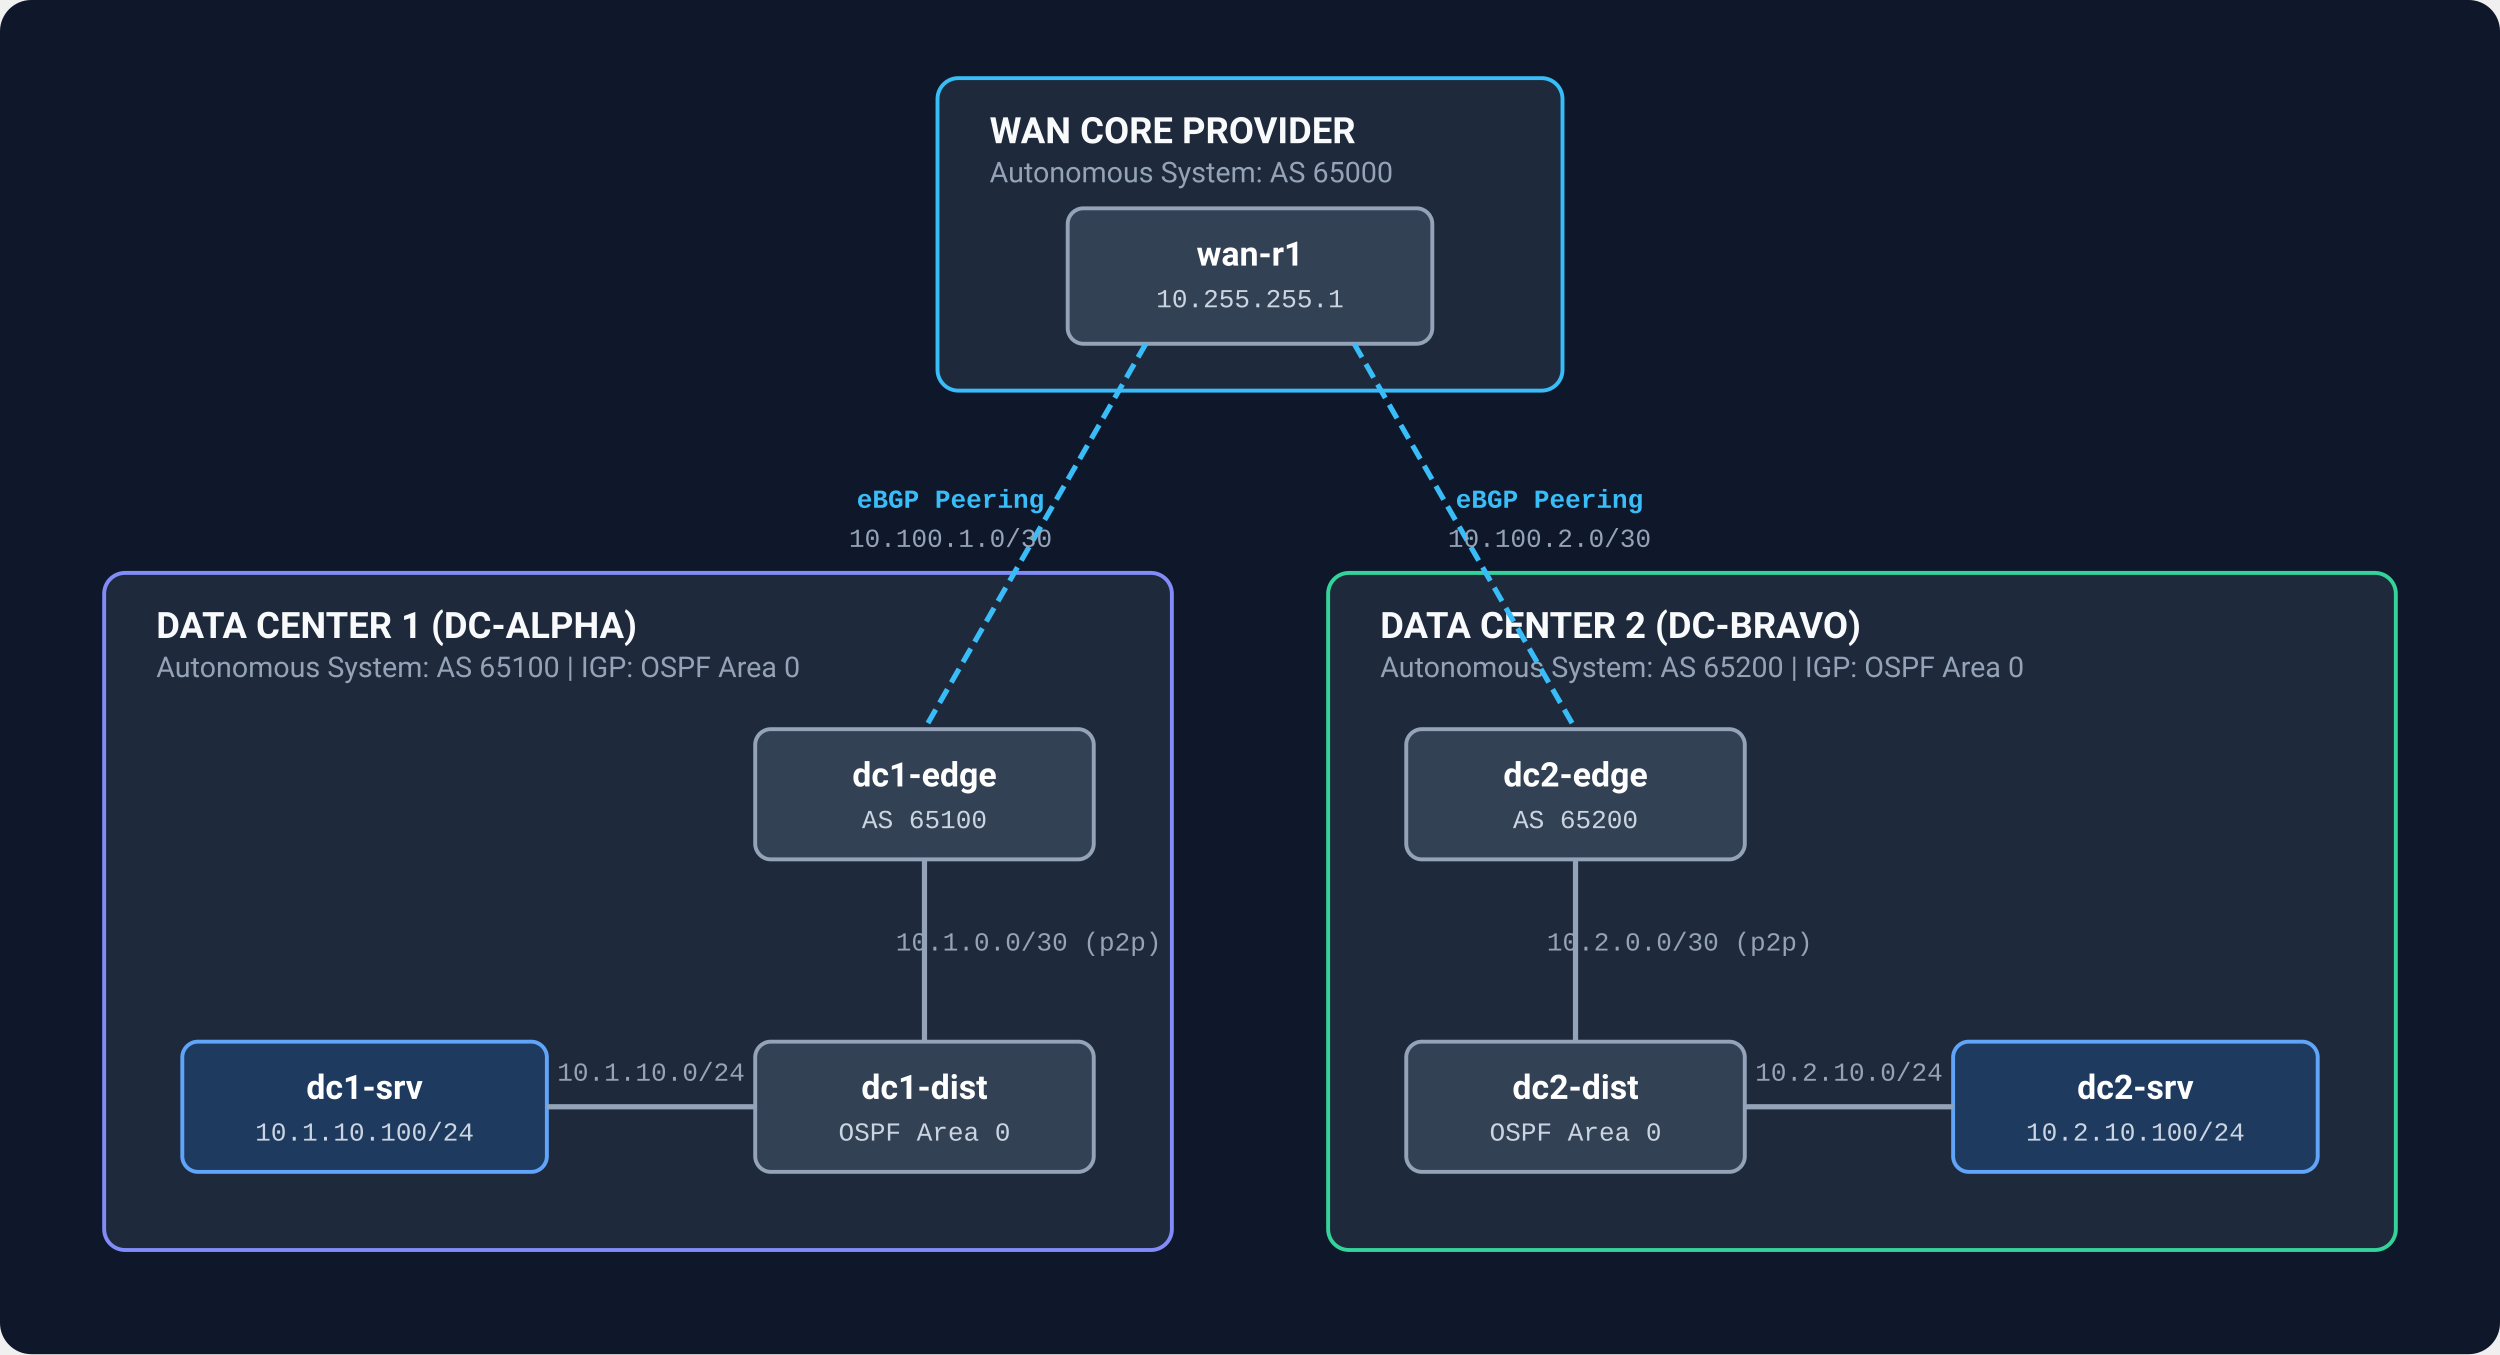
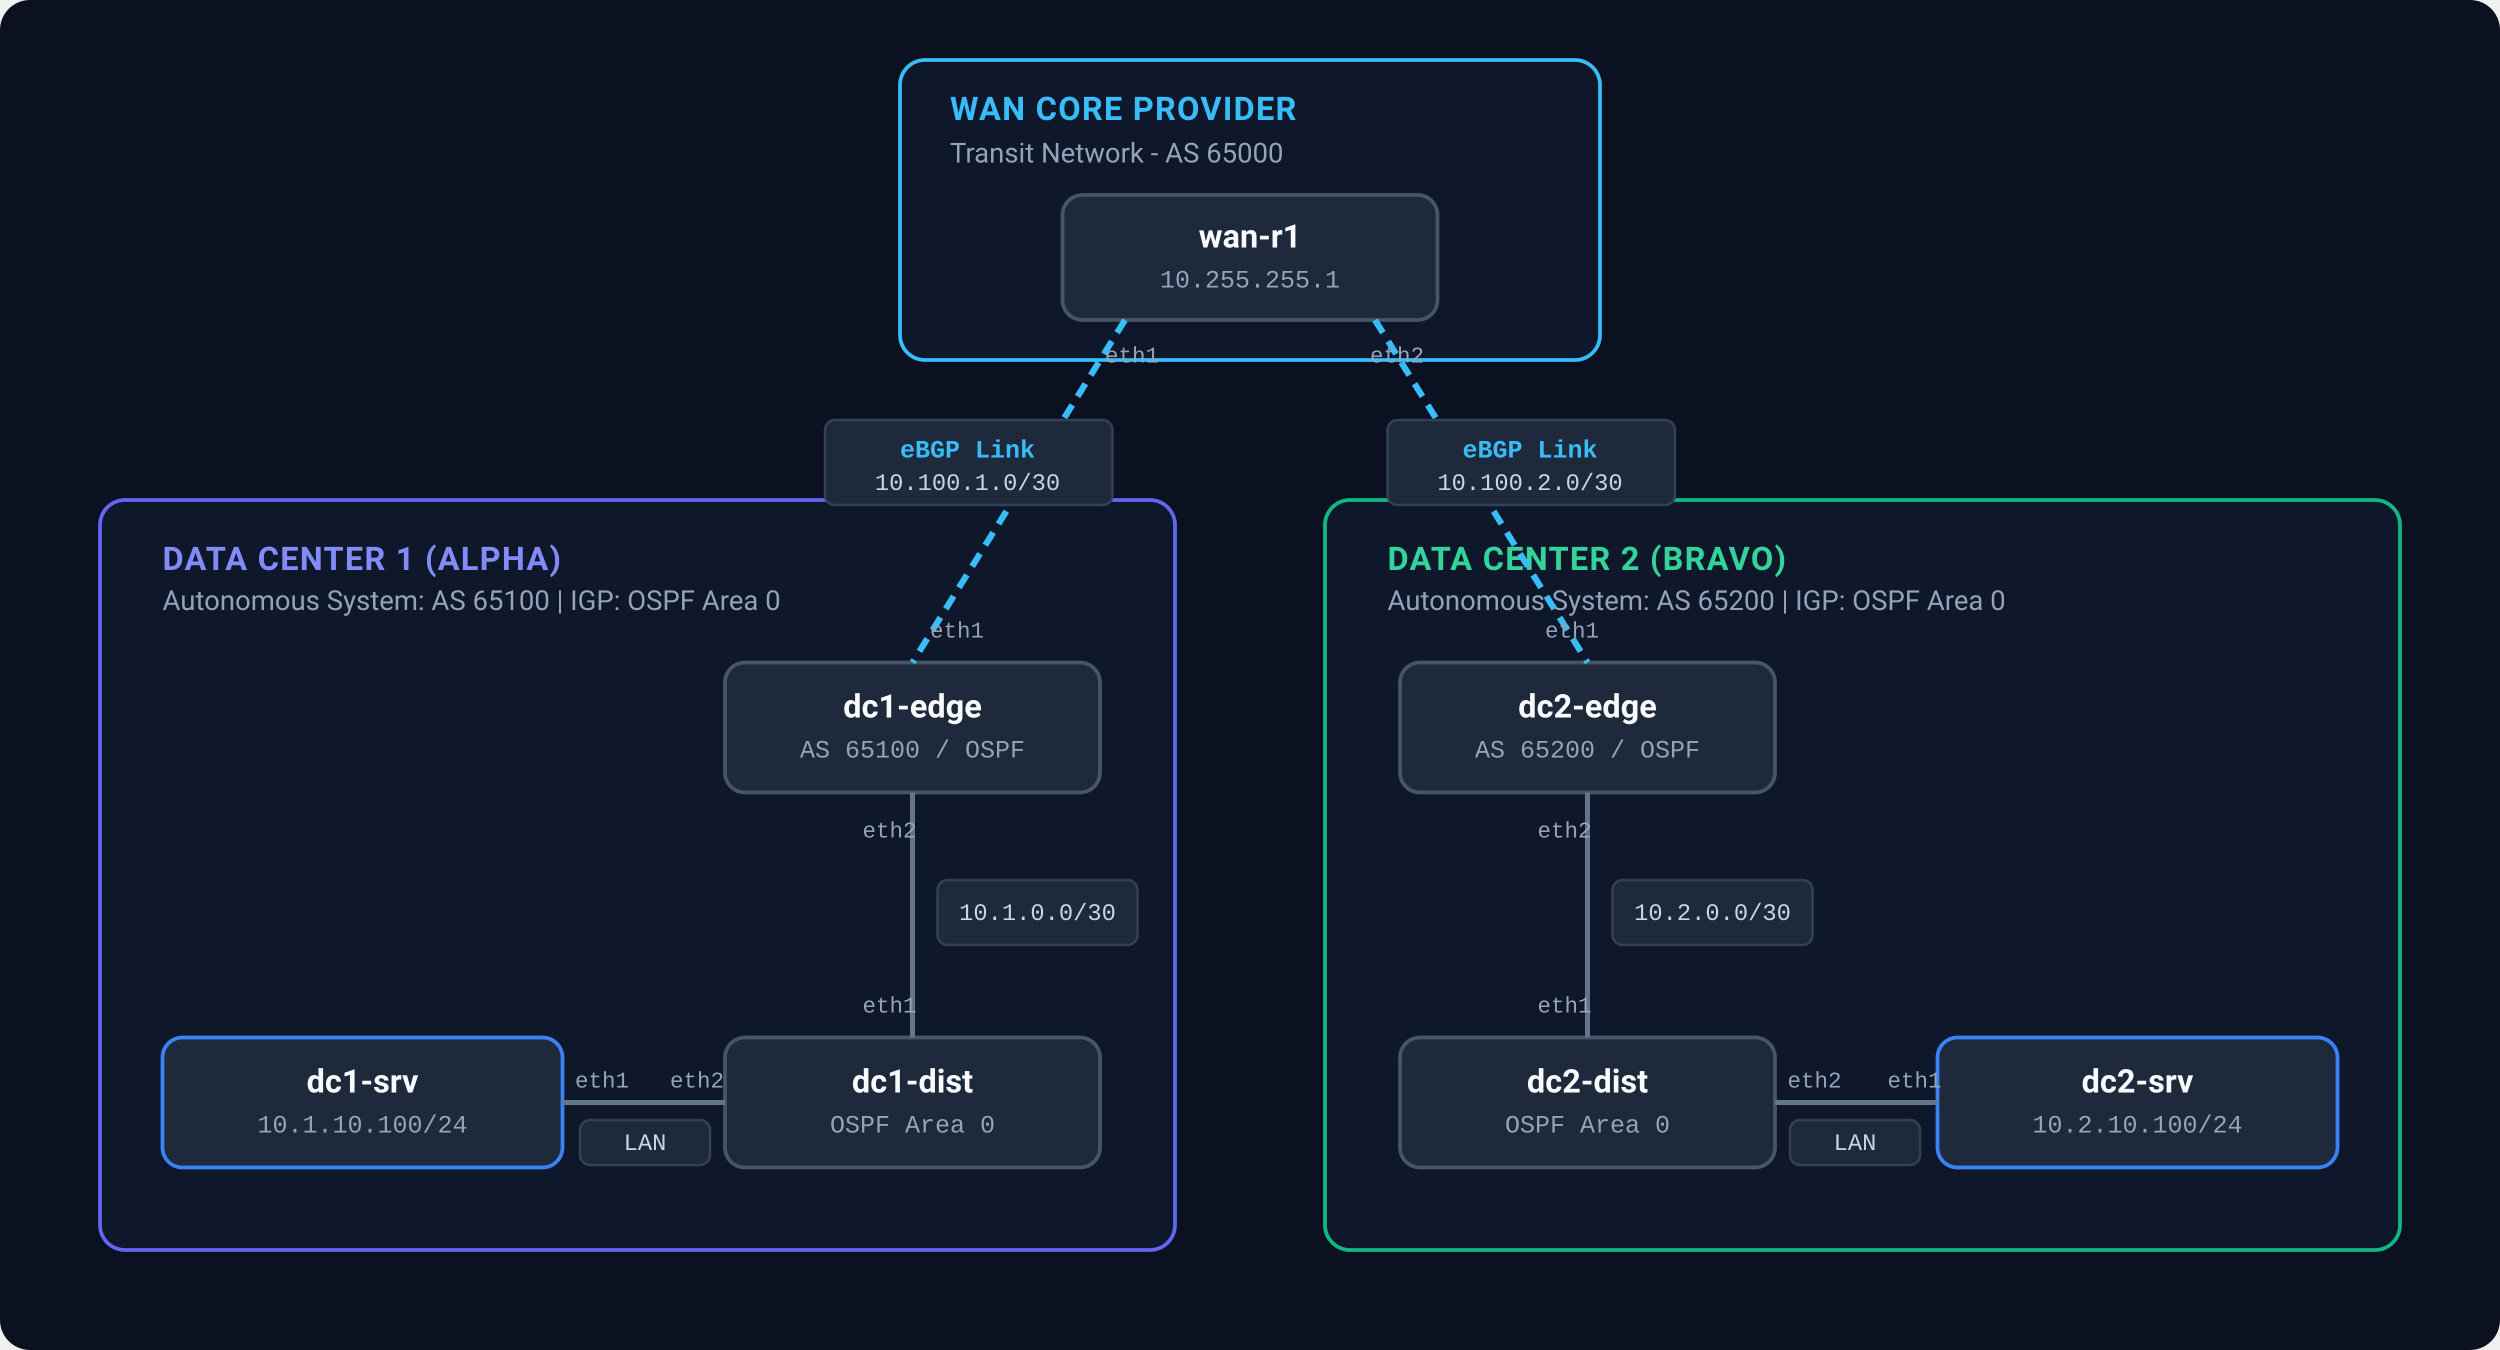
- <svg xmlns="http://www.w3.org/2000/svg" viewBox="0 0 960 520" width="100%" height="100%">
+ <svg xmlns="http://www.w3.org/2000/svg" viewBox="0 0 1000 540" width="100%" height="100%">
  <defs>
    <style>
-       .bg { fill: #0f172a; }
-       .box { rx: 8; stroke-width: 1.5; }
-       .box-wan { fill: #1e293b; stroke: #38bdf8; }
-       .box-dc1 { fill: #1e293b; stroke: #818cf8; }
-       .box-dc2 { fill: #1e293b; stroke: #34d399; }
-       .node { rx: 6; stroke-width: 1.5; }
-       .node-router { fill: #334155; stroke: #94a3b8; }
-       .node-host { fill: #1e3a5f; stroke: #60a5fa; }
-       .title { font-family: -apple-system, BlinkMacSystemFont, "Segoe UI", Roboto, Helvetica, Arial, sans-serif; font-size: 14px; font-weight: 600; fill: #f8fafc; }
-       .subtitle { font-family: -apple-system, BlinkMacSystemFont, "Segoe UI", Roboto, Helvetica, Arial, sans-serif; font-size: 11px; fill: #94a3b8; }
-       .node-title { font-family: -apple-system, BlinkMacSystemFont, "Segoe UI", Roboto, Helvetica, Arial, sans-serif; font-size: 13px; font-weight: 600; fill: #ffffff; text-anchor: middle; }
-       .node-sub { font-family: "SFMono-Regular", Consolas, "Liberation Mono", Menlo, monospace; font-size: 10px; fill: #cbd5e1; text-anchor: middle; }
-       .link { stroke-width: 2; fill: none; }
-       .link-wan { stroke: #38bdf8; stroke-dasharray: 6 3; }
-       .link-int { stroke: #94a3b8; }
-       .lbl { font-family: "SFMono-Regular", Consolas, "Liberation Mono", Menlo, monospace; font-size: 10px; fill: #94a3b8; text-anchor: middle; }
-       .lbl-bold { font-family: "SFMono-Regular", Consolas, "Liberation Mono", Menlo, monospace; font-size: 10px; font-weight: 600; fill: #38bdf8; text-anchor: middle; }
+       .bg { fill: #0b1120; }
+       .box { rx: 10; stroke-width: 1.5; }
+       .box-wan { fill: #0f172a; stroke: #38bdf8; }
+       .box-dc1 { fill: #0f172a; stroke: #6366f1; }
+       .box-dc2 { fill: #0f172a; stroke: #10b981; }
+       .node-box { rx: 8; stroke-width: 1.5; }
+       .router-box { fill: #1e293b; stroke: #475569; }
+       .host-box { fill: #1e293b; stroke: #3b82f6; }
+       .title-wan { font-family: -apple-system, BlinkMacSystemFont, "Segoe UI", Roboto, sans-serif; font-size: 13px; font-weight: 700; fill: #38bdf8; letter-spacing: 0.5px; }
+       .title-dc1 { font-family: -apple-system, BlinkMacSystemFont, "Segoe UI", Roboto, sans-serif; font-size: 13px; font-weight: 700; fill: #818cf8; letter-spacing: 0.5px; }
+       .title-dc2 { font-family: -apple-system, BlinkMacSystemFont, "Segoe UI", Roboto, sans-serif; font-size: 13px; font-weight: 700; fill: #34d399; letter-spacing: 0.5px; }
+       .subtitle { font-family: -apple-system, BlinkMacSystemFont, "Segoe UI", Roboto, sans-serif; font-size: 11px; fill: #94a3b8; }
+       .node-name { font-family: -apple-system, BlinkMacSystemFont, "Segoe UI", Roboto, sans-serif; font-size: 13px; font-weight: 700; fill: #f8fafc; text-anchor: middle; }
+       .node-detail { font-family: "SFMono-Regular", Consolas, "Liberation Mono", Menlo, monospace; font-size: 10px; fill: #94a3b8; text-anchor: middle; }
+       .link-wan { stroke: #38bdf8; stroke-width: 2.5; stroke-dasharray: 6 4; }
+       .link-lan { stroke: #64748b; stroke-width: 2; }
+       .tag-bg { fill: #1e293b; rx: 4; stroke: #334155; stroke-width: 1; }
+       .tag-text { font-family: "SFMono-Regular", Consolas, "Liberation Mono", Menlo, monospace; font-size: 10px; font-weight: 600; fill: #38bdf8; text-anchor: middle; }
+       .tag-sub { font-family: "SFMono-Regular", Consolas, "Liberation Mono", Menlo, monospace; font-size: 9.5px; fill: #cbd5e1; text-anchor: middle; }
+       .port-tag { font-family: "SFMono-Regular", Consolas, "Liberation Mono", Menlo, monospace; font-size: 9px; fill: #94a3b8; }
    </style>
  </defs>
-   <rect width="960" height="520" class="bg" rx="12" />
-   <rect x="360" y="30" width="240" height="120" class="box box-wan" />
-   <text x="380" y="55" class="title">WAN CORE PROVIDER</text>
-   <text x="380" y="70" class="subtitle">Autonomous System: AS 65000</text>
-   <rect x="410" y="80" width="140" height="52" class="node node-router" />
-   <text x="480" y="102" class="node-title">wan-r1</text>
-   <text x="480" y="118" class="node-sub">10.255.255.1</text>
-   <rect x="40" y="220" width="410" height="260" class="box box-dc1" />
-   <text x="60" y="245" class="title">DATA CENTER 1 (DC-ALPHA)</text>
-   <text x="60" y="260" class="subtitle">Autonomous System: AS 65100 | IGP: OSPF Area 0</text>
-   <rect x="290" y="280" width="130" height="50" class="node node-router" />
-   <text x="355" y="302" class="node-title">dc1-edge</text>
-   <text x="355" y="318" class="node-sub">AS 65100</text>
-   <rect x="290" y="400" width="130" height="50" class="node node-router" />
-   <text x="355" y="422" class="node-title">dc1-dist</text>
-   <text x="355" y="438" class="node-sub">OSPF Area 0</text>
-   <rect x="70" y="400" width="140" height="50" class="node node-host" />
-   <text x="140" y="422" class="node-title">dc1-srv</text>
-   <text x="140" y="438" class="node-sub">10.1.10.100/24</text>
-   <rect x="510" y="220" width="410" height="260" class="box box-dc2" />
-   <text x="530" y="245" class="title">DATA CENTER 2 (DC-BRAVO)</text>
-   <text x="530" y="260" class="subtitle">Autonomous System: AS 65200 | IGP: OSPF Area 0</text>
-   <rect x="540" y="280" width="130" height="50" class="node node-router" />
-   <text x="605" y="302" class="node-title">dc2-edge</text>
-   <text x="605" y="318" class="node-sub">AS 65200</text>
-   <rect x="540" y="400" width="130" height="50" class="node node-router" />
-   <text x="605" y="422" class="node-title">dc2-dist</text>
-   <text x="605" y="438" class="node-sub">OSPF Area 0</text>
-   <rect x="750" y="400" width="140" height="50" class="node node-host" />
-   <text x="820" y="422" class="node-title">dc2-srv</text>
-   <text x="820" y="438" class="node-sub">10.2.10.100/24</text>
-   <path d="M 440 132 L 355 280" class="link link-wan" />
-   <text x="365" y="195" class="lbl-bold">eBGP Peering</text>
-   <text x="365" y="210" class="lbl">10.100.1.0/30</text>
-   <path d="M 520 132 L 605 280" class="link link-wan" />
-   <text x="595" y="195" class="lbl-bold">eBGP Peering</text>
-   <text x="595" y="210" class="lbl">10.100.2.0/30</text>
-   <path d="M 355 330 L 355 400" class="link link-int" />
-   <text x="395" y="365" class="lbl">10.1.0.0/30 (p2p)</text>
-   <path d="M 290 425 L 210 425" class="link link-int" />
-   <text x="250" y="415" class="lbl">10.1.10.0/24</text>
-   <path d="M 605 330 L 605 400" class="link link-int" />
-   <text x="645" y="365" class="lbl">10.2.0.0/30 (p2p)</text>
-   <path d="M 670 425 L 750 425" class="link link-int" />
-   <text x="710" y="415" class="lbl">10.2.10.0/24</text>
+   <rect width="1000" height="540" class="bg" rx="12" />
+   <rect x="360" y="24" width="280" height="120" class="box box-wan" />
+   <text x="380" y="48" class="title-wan">WAN CORE PROVIDER</text>
+   <text x="380" y="65" class="subtitle">Transit Network - AS 65000</text>
+   <rect x="425" y="78" width="150" height="50" class="node-box router-box" />
+   <text x="500" y="99" class="node-name">wan-r1</text>
+   <text x="500" y="115" class="node-detail">10.255.255.1</text>
+   <rect x="40" y="200" width="430" height="300" class="box box-dc1" />
+   <text x="65" y="228" class="title-dc1">DATA CENTER 1 (ALPHA)</text>
+   <text x="65" y="244" class="subtitle">Autonomous System: AS 65100 | IGP: OSPF Area 0</text>
+   <rect x="290" y="265" width="150" height="52" class="node-box router-box" />
+   <text x="365" y="287" class="node-name">dc1-edge</text>
+   <text x="365" y="303" class="node-detail">AS 65100 / OSPF</text>
+   <rect x="290" y="415" width="150" height="52" class="node-box router-box" />
+   <text x="365" y="437" class="node-name">dc1-dist</text>
+   <text x="365" y="453" class="node-detail">OSPF Area 0</text>
+   <rect x="65" y="415" width="160" height="52" class="node-box host-box" />
+   <text x="145" y="437" class="node-name">dc1-srv</text>
+   <text x="145" y="453" class="node-detail">10.1.10.100/24</text>
+   <rect x="530" y="200" width="430" height="300" class="box box-dc2" />
+   <text x="555" y="228" class="title-dc2">DATA CENTER 2 (BRAVO)</text>
+   <text x="555" y="244" class="subtitle">Autonomous System: AS 65200 | IGP: OSPF Area 0</text>
+   <rect x="560" y="265" width="150" height="52" class="node-box router-box" />
+   <text x="635" y="287" class="node-name">dc2-edge</text>
+   <text x="635" y="303" class="node-detail">AS 65200 / OSPF</text>
+   <rect x="560" y="415" width="150" height="52" class="node-box router-box" />
+   <text x="635" y="437" class="node-name">dc2-dist</text>
+   <text x="635" y="453" class="node-detail">OSPF Area 0</text>
+   <rect x="775" y="415" width="160" height="52" class="node-box host-box" />
+   <text x="855" y="437" class="node-name">dc2-srv</text>
+   <text x="855" y="453" class="node-detail">10.2.10.100/24</text>
+   <line x1="450" y1="128" x2="365" y2="265" class="link-wan" />
+   <rect x="330" y="168" width="115" height="34" class="tag-bg" />
+   <text x="387" y="183" class="tag-text">eBGP Link</text>
+   <text x="387" y="196" class="tag-sub">10.100.1.0/30</text>
+   <text x="442" y="145" class="port-tag">eth1</text>
+   <text x="372" y="255" class="port-tag">eth1</text>
+   <line x1="550" y1="128" x2="635" y2="265" class="link-wan" />
+   <rect x="555" y="168" width="115" height="34" class="tag-bg" />
+   <text x="612" y="183" class="tag-text">eBGP Link</text>
+   <text x="612" y="196" class="tag-sub">10.100.2.0/30</text>
+   <text x="548" y="145" class="port-tag">eth2</text>
+   <text x="618" y="255" class="port-tag">eth1</text>
+   <line x1="365" y1="317" x2="365" y2="415" class="link-lan" />
+   <rect x="375" y="352" width="80" height="26" class="tag-bg" />
+   <text x="415" y="368" class="tag-sub">10.1.0.0/30</text>
+   <text x="345" y="335" class="port-tag">eth2</text>
+   <text x="345" y="405" class="port-tag">eth1</text>
+   <line x1="290" y1="441" x2="225" y2="441" class="link-lan" />
+   <rect x="232" y="448" width="52" height="18" class="tag-bg" />
+   <text x="258" y="460" class="tag-sub">LAN</text>
+   <text x="268" y="435" class="port-tag">eth2</text>
+   <text x="230" y="435" class="port-tag">eth1</text>
+   <line x1="635" y1="317" x2="635" y2="415" class="link-lan" />
+   <rect x="645" y="352" width="80" height="26" class="tag-bg" />
+   <text x="685" y="368" class="tag-sub">10.2.0.0/30</text>
+   <text x="615" y="335" class="port-tag">eth2</text>
+   <text x="615" y="405" class="port-tag">eth1</text>
+   <line x1="710" y1="441" x2="775" y2="441" class="link-lan" />
+   <rect x="716" y="448" width="52" height="18" class="tag-bg" />
+   <text x="742" y="460" class="tag-sub">LAN</text>
+   <text x="715" y="435" class="port-tag">eth2</text>
+   <text x="755" y="435" class="port-tag">eth1</text>
</svg>
